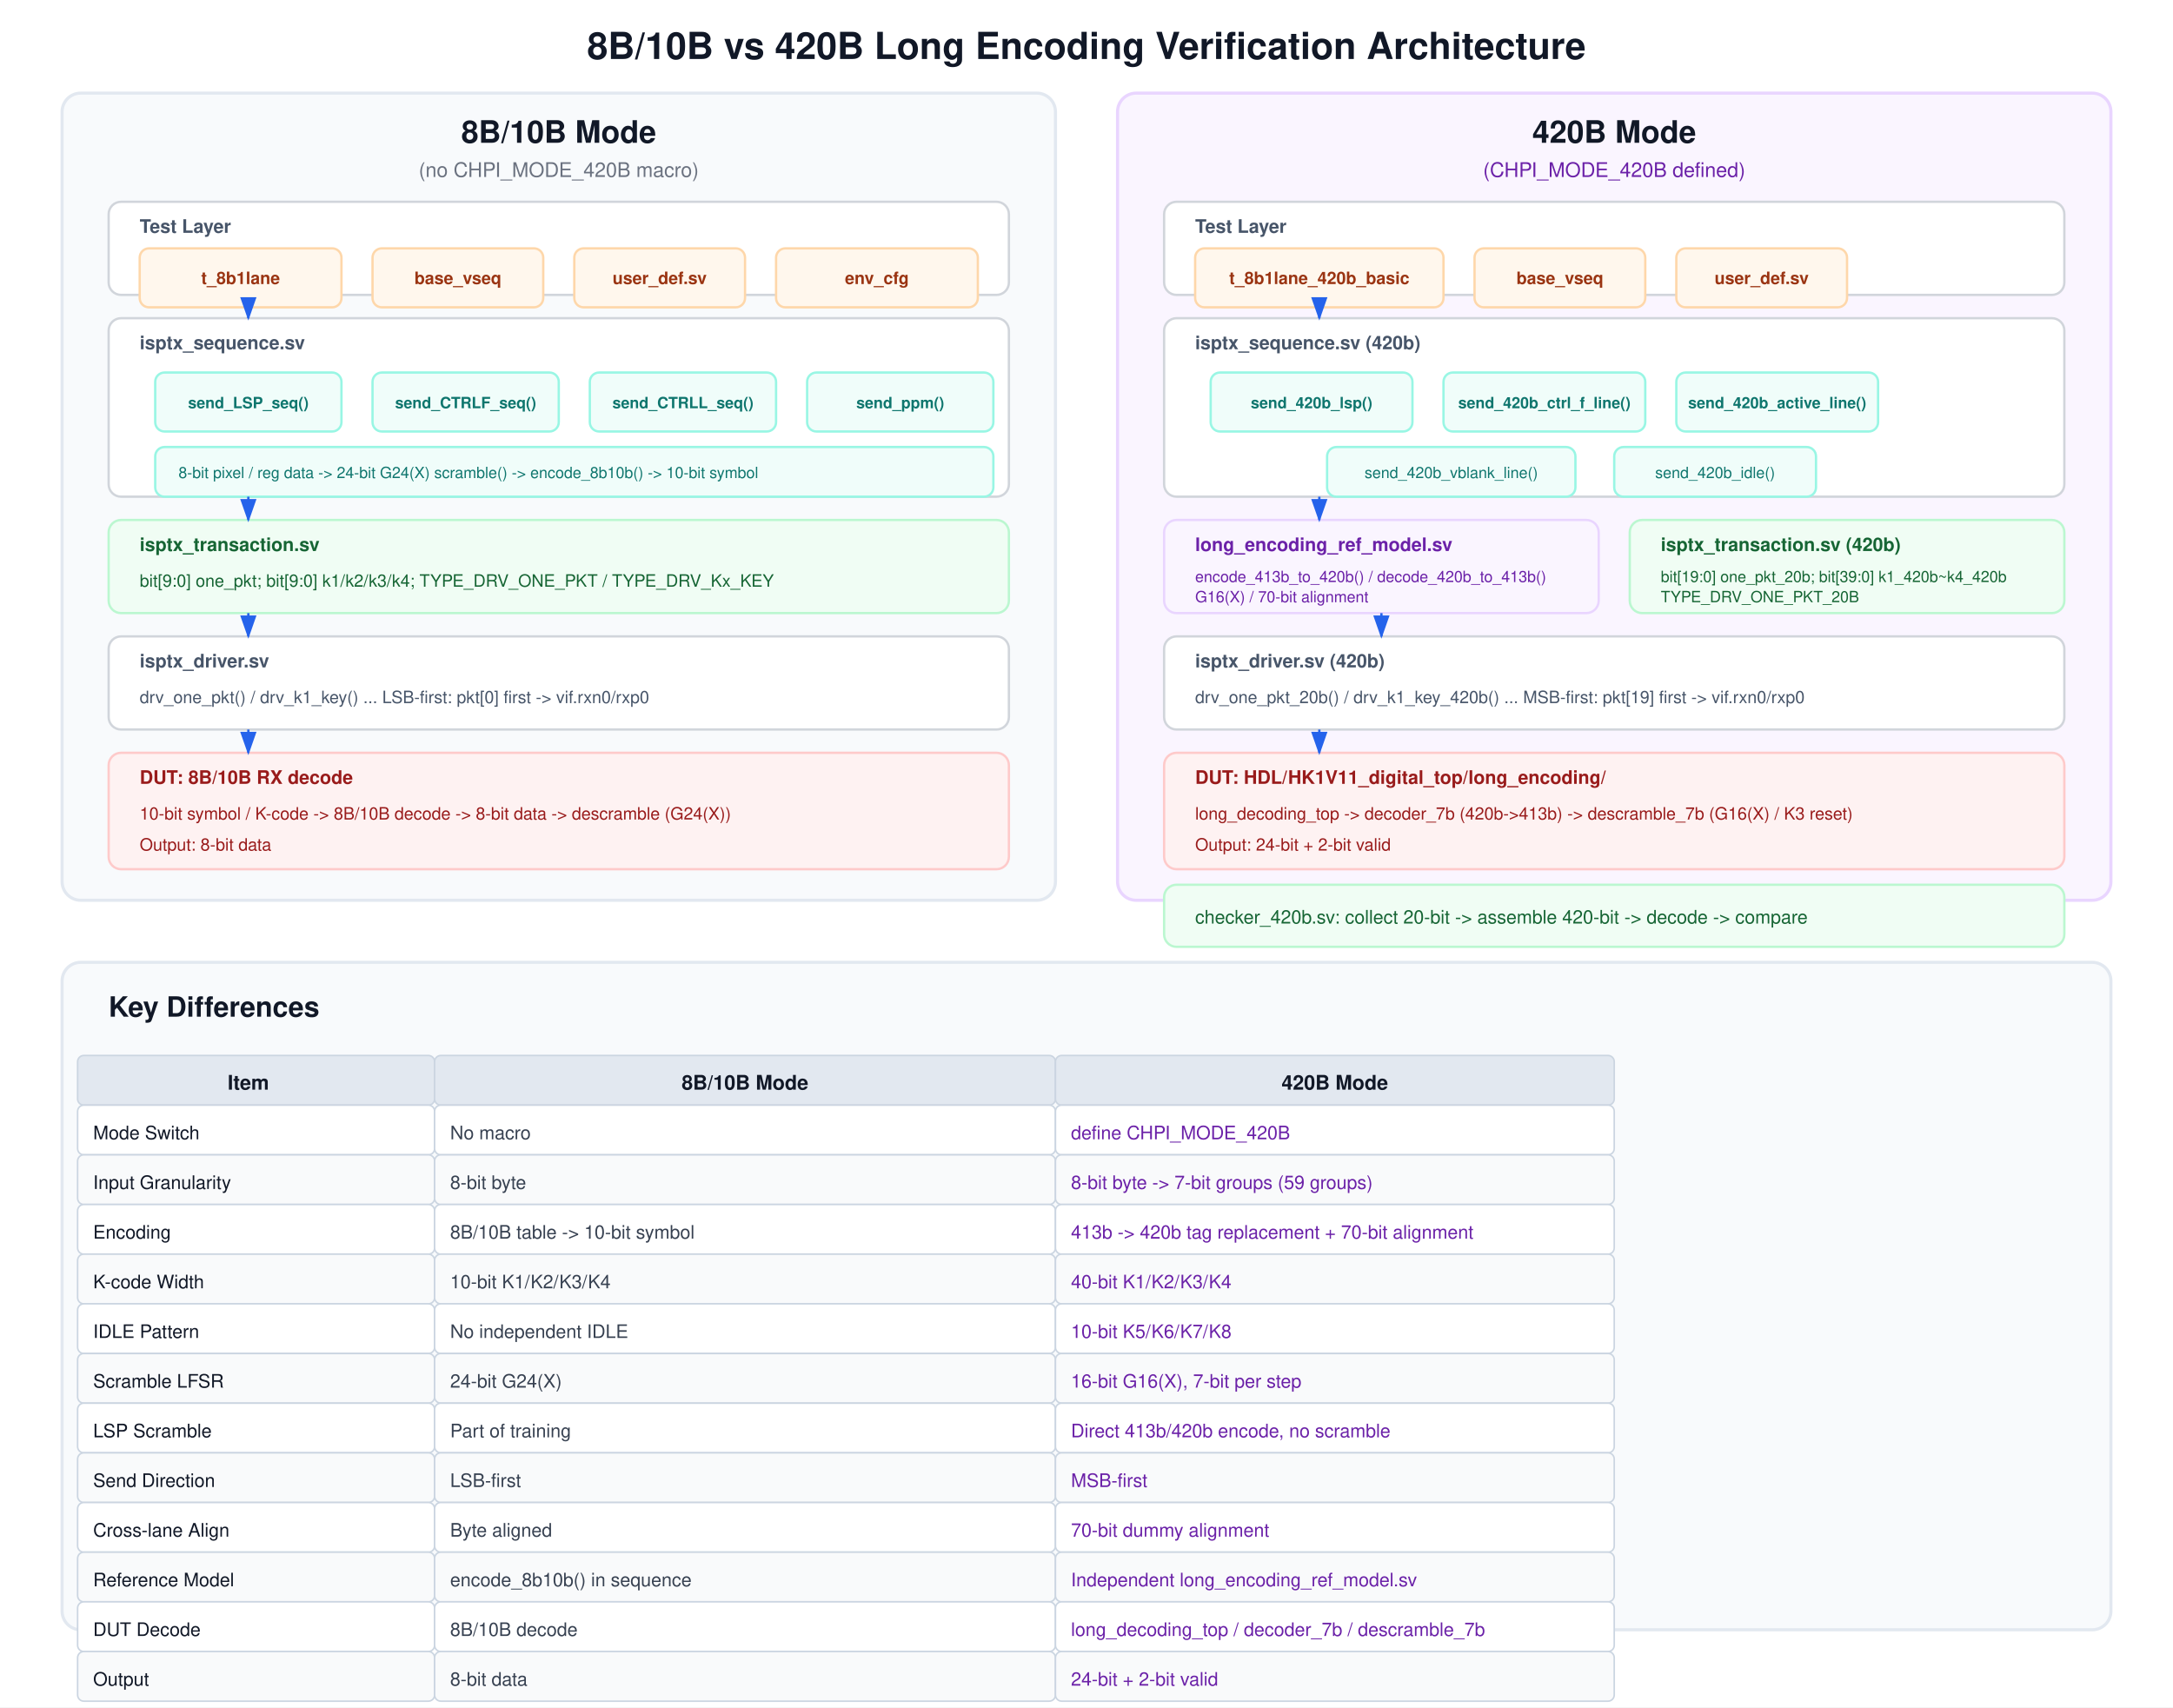
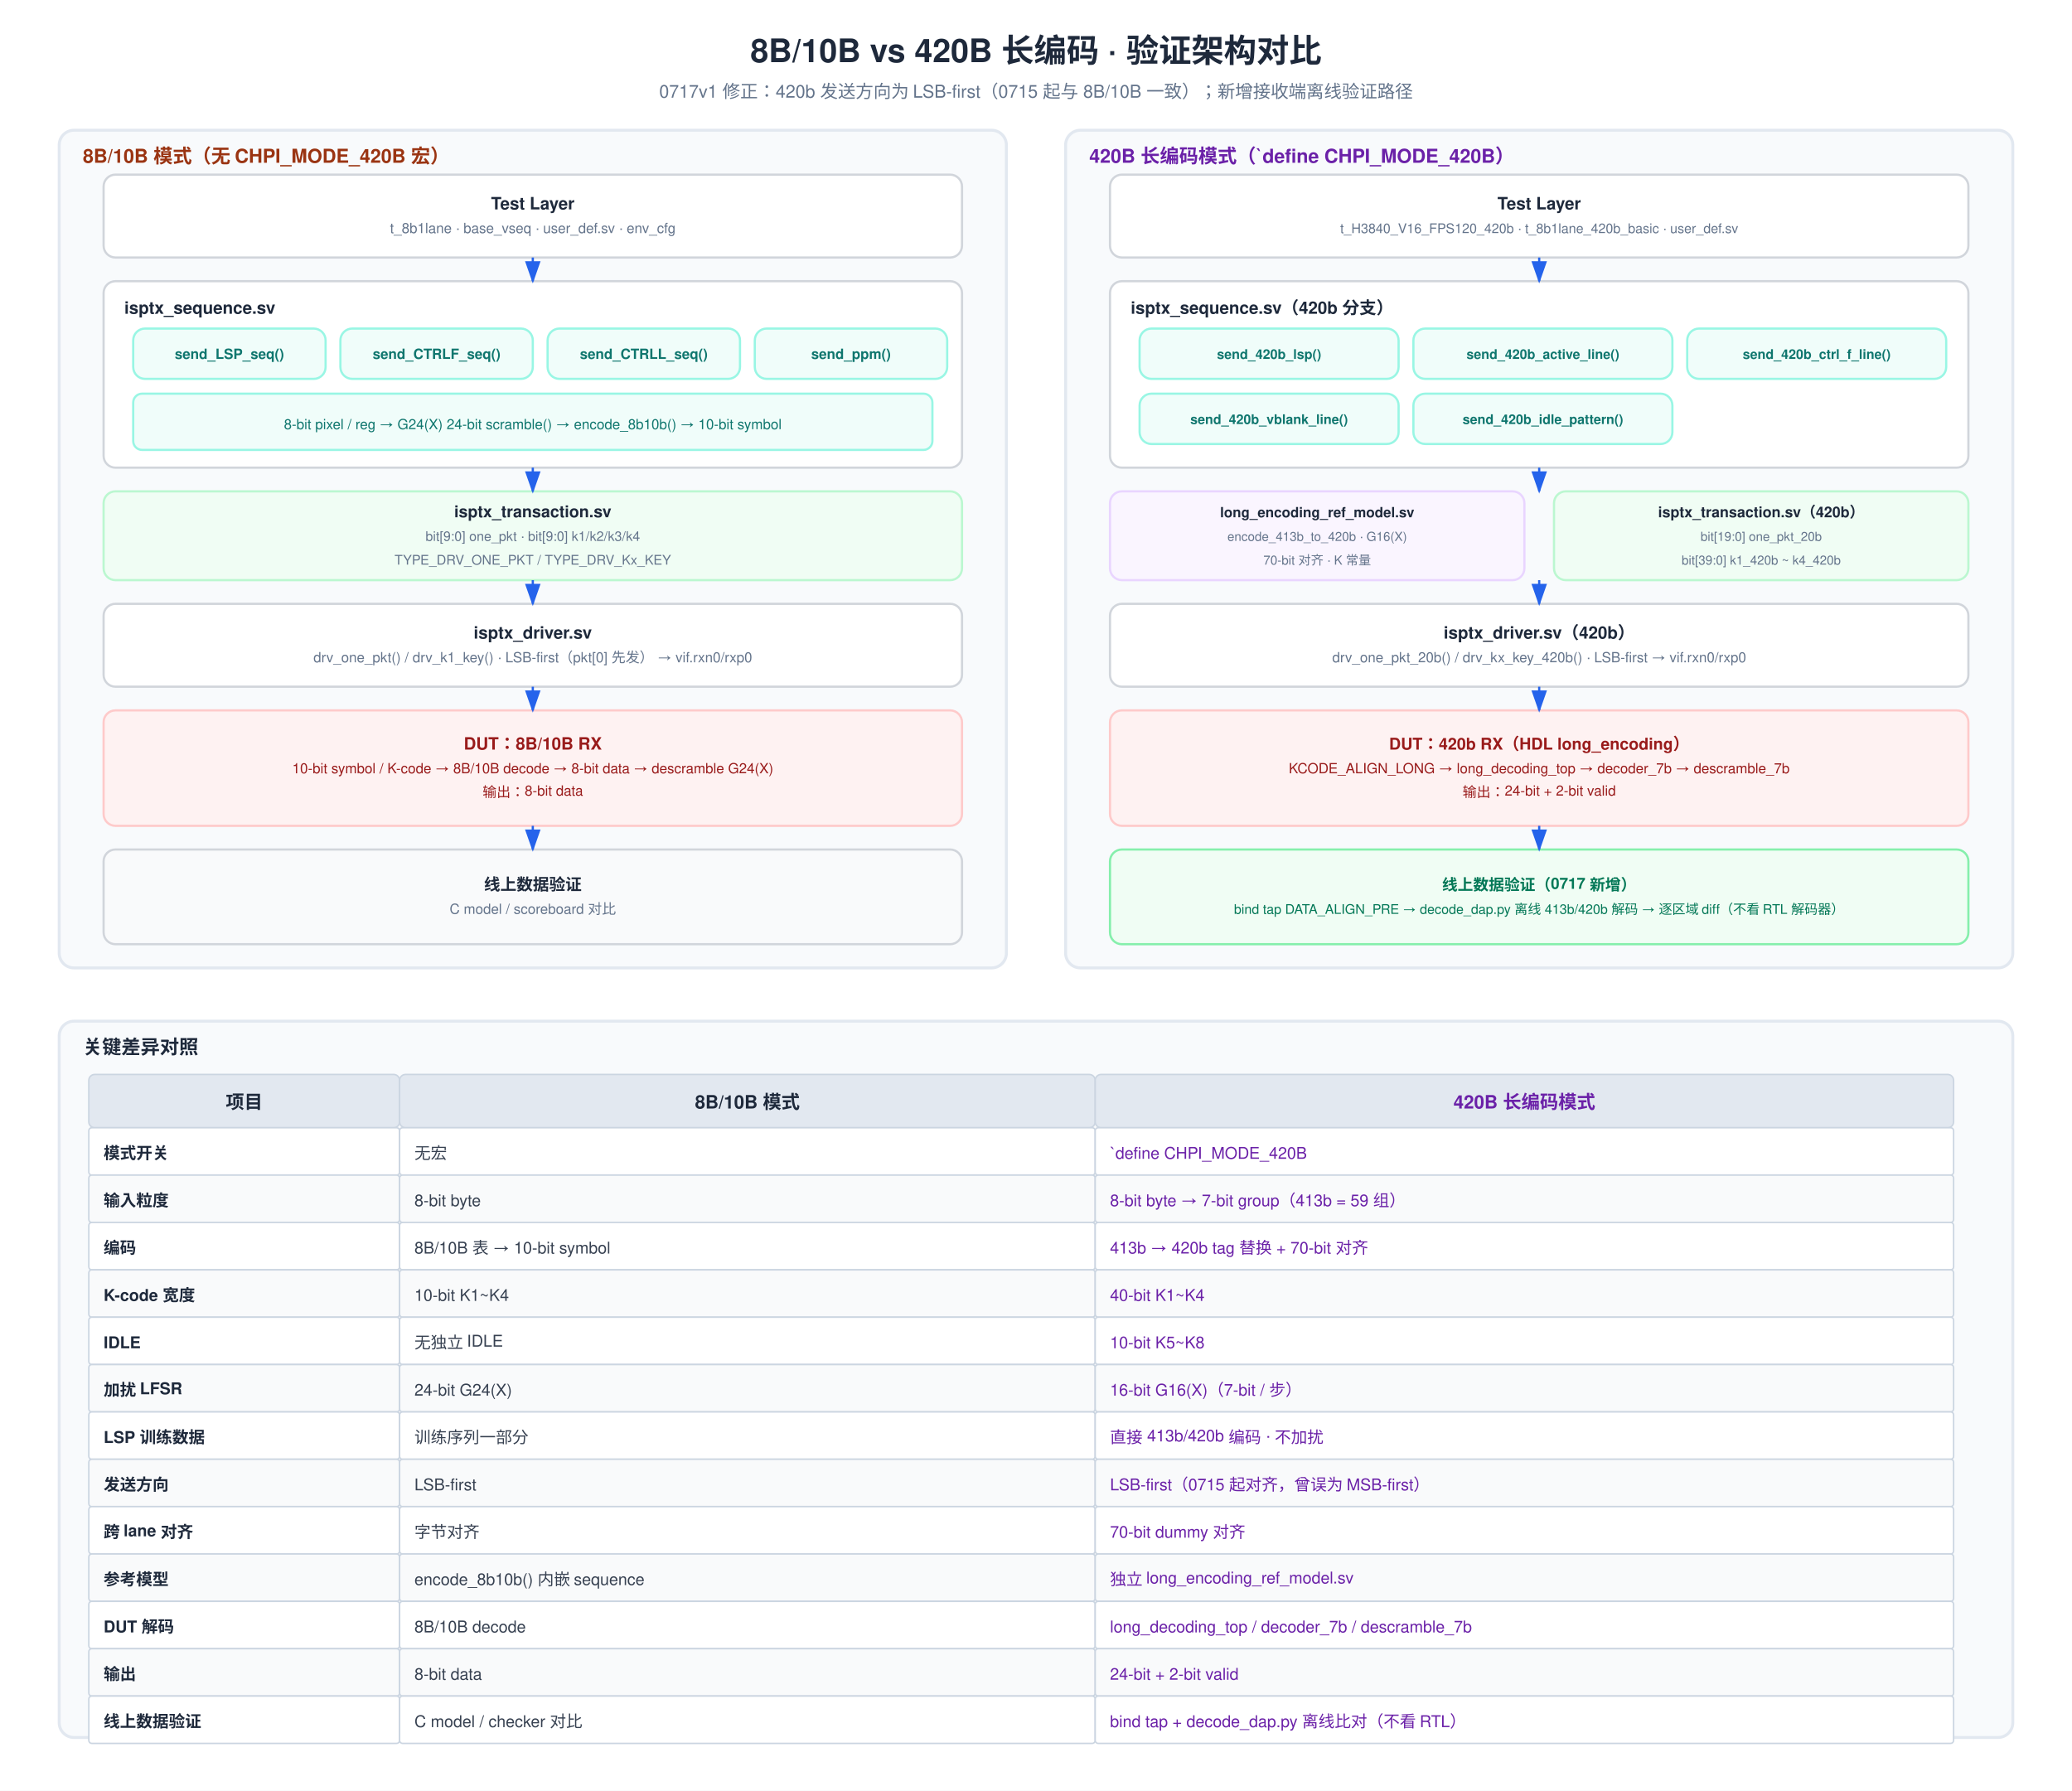
- <svg xmlns="http://www.w3.org/2000/svg" viewBox="0 0 1400 1100" width="1400" height="1100">
-   <style>
-     text { font-family: 'Helvetica Neue', Helvetica, Arial, 'PingFang SC', 'Microsoft YaHei', 'Microsoft JhengHei', 'SimHei', sans-serif; }
-   </style>
+ <svg xmlns="http://www.w3.org/2000/svg" viewBox="0 0 1400 1210" width="1400" height="1210">
+   <style>text { font-family: 'Helvetica Neue', Helvetica, Arial, 'PingFang SC', 'Microsoft YaHei', 'Microsoft JhengHei', 'SimHei', sans-serif; }</style>
  <defs>
-     <marker id="arrow-blue" markerWidth="10" markerHeight="7" refX="9" refY="3.5" orient="auto">
+     <marker id="ar-blue" markerWidth="10" markerHeight="7" refX="9" refY="3.5" orient="auto">
      <polygon points="0 0, 10 3.5, 0 7" fill="#2563eb" />
    </marker>
-     <marker id="arrow-green" markerWidth="10" markerHeight="7" refX="9" refY="3.5" orient="auto">
-       <polygon points="0 0, 10 3.5, 0 7" fill="#16a34a" />
+     <marker id="ar-green" markerWidth="10" markerHeight="7" refX="9" refY="3.5" orient="auto">
+       <polygon points="0 0, 10 3.5, 0 7" fill="#059669" />
    </marker>
-     <marker id="arrow-purple" markerWidth="10" markerHeight="7" refX="9" refY="3.5" orient="auto">
-       <polygon points="0 0, 10 3.5, 0 7" fill="#9333ea" />
+     <marker id="ar-purple" markerWidth="10" markerHeight="7" refX="9" refY="3.5" orient="auto">
+       <polygon points="0 0, 10 3.5, 0 7" fill="#7c3aed" />
+     </marker>
+     <marker id="ar-orange" markerWidth="10" markerHeight="7" refX="9" refY="3.5" orient="auto">
+       <polygon points="0 0, 10 3.5, 0 7" fill="#ea580c" />
+     </marker>
+     <marker id="ar-gray" markerWidth="10" markerHeight="7" refX="9" refY="3.5" orient="auto">
+       <polygon points="0 0, 10 3.5, 0 7" fill="#9ca3af" />
    </marker>
  </defs>
-   <rect width="1400" height="1100" fill="#ffffff" />
-   <text x="700" y="38" font-size="24" font-weight="600" fill="#111827" text-anchor="middle">8B/10B vs 420B Long Encoding Verification Architecture</text>
-   <rect x="40" y="60" width="640" height="520" rx="12" fill="#f8fafc" stroke="#e2e8f0" stroke-width="2" />
-   <text x="360" y="92" font-size="20" font-weight="600" fill="#111827" text-anchor="middle">8B/10B Mode</text>
-   <text x="360" y="114" font-size="13" fill="#6b7280" text-anchor="middle">(no CHPI_MODE_420B macro)</text>
-   <rect x="70" y="130" width="580" height="60" rx="8" fill="#ffffff" stroke="#d1d5db" stroke-width="1.5" />
-   <text x="90" y="150" font-size="12" font-weight="600" fill="#475569">Test Layer</text>
-   <rect x="90" y="160" width="130" height="38" rx="6" fill="#fff7ed" stroke="#fed7aa" stroke-width="1.5" />
-   <text x="155" y="183" font-size="11" font-weight="600" fill="#9a3412" text-anchor="middle">t_8b1lane</text>
-   <rect x="240" y="160" width="110" height="38" rx="6" fill="#fff7ed" stroke="#fed7aa" stroke-width="1.5" />
-   <text x="295" y="183" font-size="11" font-weight="600" fill="#9a3412" text-anchor="middle">base_vseq</text>
-   <rect x="370" y="160" width="110" height="38" rx="6" fill="#fff7ed" stroke="#fed7aa" stroke-width="1.5" />
-   <text x="425" y="183" font-size="11" font-weight="600" fill="#9a3412" text-anchor="middle">user_def.sv</text>
-   <rect x="500" y="160" width="130" height="38" rx="6" fill="#fff7ed" stroke="#fed7aa" stroke-width="1.5" />
-   <text x="565" y="183" font-size="11" font-weight="600" fill="#9a3412" text-anchor="middle">env_cfg</text>
-   <rect x="70" y="205" width="580" height="115" rx="8" fill="#ffffff" stroke="#d1d5db" stroke-width="1.5" />
-   <text x="90" y="225" font-size="12" font-weight="600" fill="#475569">isptx_sequence.sv</text>
-   <rect x="100" y="240" width="120" height="38" rx="6" fill="#f0fdfa" stroke="#99f6e4" stroke-width="1.5" />
-   <text x="160" y="263" font-size="10" font-weight="600" fill="#0f766e" text-anchor="middle">send_LSP_seq()</text>
-   <rect x="240" y="240" width="120" height="38" rx="6" fill="#f0fdfa" stroke="#99f6e4" stroke-width="1.5" />
-   <text x="300" y="263" font-size="10" font-weight="600" fill="#0f766e" text-anchor="middle">send_CTRLF_seq()</text>
-   <rect x="380" y="240" width="120" height="38" rx="6" fill="#f0fdfa" stroke="#99f6e4" stroke-width="1.5" />
-   <text x="440" y="263" font-size="10" font-weight="600" fill="#0f766e" text-anchor="middle">send_CTRLL_seq()</text>
-   <rect x="520" y="240" width="120" height="38" rx="6" fill="#f0fdfa" stroke="#99f6e4" stroke-width="1.5" />
-   <text x="580" y="263" font-size="10" font-weight="600" fill="#0f766e" text-anchor="middle">send_ppm()</text>
-   <rect x="100" y="288" width="540" height="32" rx="6" fill="#f0fdfa" stroke="#99f6e4" stroke-width="1.5" />
-   <text x="115" y="308" font-size="10" fill="#0f766e">8-bit pixel / reg data  -&gt;  24-bit G24(X) scramble()  -&gt;  encode_8b10b()  -&gt;  10-bit symbol</text>
-   <rect x="70" y="335" width="580" height="60" rx="8" fill="#f0fdf4" stroke="#bbf7d0" stroke-width="1.5" />
-   <text x="90" y="355" font-size="12" font-weight="600" fill="#166534">isptx_transaction.sv</text>
-   <text x="90" y="378" font-size="11" fill="#166534">bit[9:0] one_pkt;  bit[9:0] k1/k2/k3/k4;  TYPE_DRV_ONE_PKT / TYPE_DRV_Kx_KEY</text>
-   <rect x="70" y="410" width="580" height="60" rx="8" fill="#ffffff" stroke="#d1d5db" stroke-width="1.5" />
-   <text x="90" y="430" font-size="12" font-weight="600" fill="#475569">isptx_driver.sv</text>
-   <text x="90" y="453" font-size="11" fill="#475569">drv_one_pkt() / drv_k1_key() ...  LSB-first: pkt[0] first  -&gt;  vif.rxn0/rxp0</text>
-   <rect x="70" y="485" width="580" height="75" rx="8" fill="#fef2f2" stroke="#fecaca" stroke-width="1.5" />
-   <text x="90" y="505" font-size="12" font-weight="600" fill="#991b1b">DUT: 8B/10B RX decode</text>
-   <text x="90" y="528" font-size="11" fill="#991b1b">10-bit symbol / K-code  -&gt;  8B/10B decode  -&gt;  8-bit data  -&gt;  descramble (G24(X))</text>
-   <text x="90" y="548" font-size="11" fill="#991b1b">Output: 8-bit data</text>
-   <rect x="720" y="60" width="640" height="520" rx="12" fill="#faf5ff" stroke="#e9d5ff" stroke-width="2" />
-   <text x="1040" y="92" font-size="20" font-weight="600" fill="#111827" text-anchor="middle">420B Mode</text>
-   <text x="1040" y="114" font-size="13" fill="#6b21a8" text-anchor="middle">(CHPI_MODE_420B defined)</text>
-   <rect x="750" y="130" width="580" height="60" rx="8" fill="#ffffff" stroke="#d1d5db" stroke-width="1.5" />
-   <text x="770" y="150" font-size="12" font-weight="600" fill="#475569">Test Layer</text>
-   <rect x="770" y="160" width="160" height="38" rx="6" fill="#fff7ed" stroke="#fed7aa" stroke-width="1.5" />
-   <text x="850" y="183" font-size="11" font-weight="600" fill="#9a3412" text-anchor="middle">t_8b1lane_420b_basic</text>
-   <rect x="950" y="160" width="110" height="38" rx="6" fill="#fff7ed" stroke="#fed7aa" stroke-width="1.5" />
-   <text x="1005" y="183" font-size="11" font-weight="600" fill="#9a3412" text-anchor="middle">base_vseq</text>
-   <rect x="1080" y="160" width="110" height="38" rx="6" fill="#fff7ed" stroke="#fed7aa" stroke-width="1.5" />
-   <text x="1135" y="183" font-size="11" font-weight="600" fill="#9a3412" text-anchor="middle">user_def.sv</text>
-   <rect x="750" y="205" width="580" height="115" rx="8" fill="#ffffff" stroke="#d1d5db" stroke-width="1.5" />
-   <text x="770" y="225" font-size="12" font-weight="600" fill="#475569">isptx_sequence.sv (420b)</text>
-   <rect x="780" y="240" width="130" height="38" rx="6" fill="#f0fdfa" stroke="#99f6e4" stroke-width="1.5" />
-   <text x="845" y="263" font-size="10" font-weight="600" fill="#0f766e" text-anchor="middle">send_420b_lsp()</text>
-   <rect x="930" y="240" width="130" height="38" rx="6" fill="#f0fdfa" stroke="#99f6e4" stroke-width="1.5" />
-   <text x="995" y="263" font-size="10" font-weight="600" fill="#0f766e" text-anchor="middle">send_420b_ctrl_f_line()</text>
-   <rect x="1080" y="240" width="130" height="38" rx="6" fill="#f0fdfa" stroke="#99f6e4" stroke-width="1.5" />
-   <text x="1145" y="263" font-size="10" font-weight="600" fill="#0f766e" text-anchor="middle">send_420b_active_line()</text>
-   <rect x="855" y="288" width="160" height="32" rx="6" fill="#f0fdfa" stroke="#99f6e4" stroke-width="1.5" />
-   <text x="935" y="308" font-size="10" fill="#0f766e" text-anchor="middle">send_420b_vblank_line()</text>
-   <rect x="1040" y="288" width="130" height="32" rx="6" fill="#f0fdfa" stroke="#99f6e4" stroke-width="1.5" />
-   <text x="1105" y="308" font-size="10" fill="#0f766e" text-anchor="middle">send_420b_idle()</text>
-   <rect x="750" y="335" width="280" height="60" rx="8" fill="#faf5ff" stroke="#e9d5ff" stroke-width="1.5" />
-   <text x="770" y="355" font-size="12" font-weight="600" fill="#6b21a8">long_encoding_ref_model.sv</text>
-   <text x="770" y="375" font-size="10" fill="#6b21a8">encode_413b_to_420b() / decode_420b_to_413b()</text>
-   <text x="770" y="388" font-size="10" fill="#6b21a8">G16(X) / 70-bit alignment</text>
-   <rect x="1050" y="335" width="280" height="60" rx="8" fill="#f0fdf4" stroke="#bbf7d0" stroke-width="1.5" />
-   <text x="1070" y="355" font-size="12" font-weight="600" fill="#166534">isptx_transaction.sv (420b)</text>
-   <text x="1070" y="375" font-size="10" fill="#166534">bit[19:0] one_pkt_20b; bit[39:0] k1_420b~k4_420b</text>
-   <text x="1070" y="388" font-size="10" fill="#166534">TYPE_DRV_ONE_PKT_20B</text>
-   <rect x="750" y="410" width="580" height="60" rx="8" fill="#ffffff" stroke="#d1d5db" stroke-width="1.5" />
-   <text x="770" y="430" font-size="12" font-weight="600" fill="#475569">isptx_driver.sv (420b)</text>
-   <text x="770" y="453" font-size="11" fill="#475569">drv_one_pkt_20b() / drv_k1_key_420b() ...  MSB-first: pkt[19] first  -&gt;  vif.rxn0/rxp0</text>
-   <rect x="750" y="485" width="580" height="75" rx="8" fill="#fef2f2" stroke="#fecaca" stroke-width="1.5" />
-   <text x="770" y="505" font-size="12" font-weight="600" fill="#991b1b">DUT: HDL/HK1V11_digital_top/long_encoding/</text>
-   <text x="770" y="528" font-size="11" fill="#991b1b">long_decoding_top  -&gt;  decoder_7b (420b-&gt;413b)  -&gt;  descramble_7b (G16(X) / K3 reset)</text>
-   <text x="770" y="548" font-size="11" fill="#991b1b">Output: 24-bit + 2-bit valid</text>
-   <line x1="160" y1="198" x2="160" y2="205" stroke="#2563eb" stroke-width="1.5" marker-end="url(#arrow-blue)" />
-   <line x1="160" y1="320" x2="160" y2="335" stroke="#2563eb" stroke-width="1.5" marker-end="url(#arrow-blue)" />
-   <line x1="160" y1="395" x2="160" y2="410" stroke="#2563eb" stroke-width="1.5" marker-end="url(#arrow-blue)" />
-   <line x1="160" y1="470" x2="160" y2="485" stroke="#2563eb" stroke-width="1.5" marker-end="url(#arrow-blue)" />
-   <line x1="850" y1="198" x2="850" y2="205" stroke="#2563eb" stroke-width="1.5" marker-end="url(#arrow-blue)" />
-   <line x1="850" y1="320" x2="850" y2="335" stroke="#2563eb" stroke-width="1.5" marker-end="url(#arrow-blue)" />
-   <line x1="890" y1="395" x2="890" y2="410" stroke="#2563eb" stroke-width="1.5" marker-end="url(#arrow-blue)" />
-   <line x1="850" y1="470" x2="850" y2="485" stroke="#2563eb" stroke-width="1.5" marker-end="url(#arrow-blue)" />
-   <rect x="750" y="570" width="580" height="40" rx="8" fill="#f0fdf4" stroke="#bbf7d0" stroke-width="1.5" />
-   <text x="770" y="595" font-size="12" fill="#166534">checker_420b.sv: collect 20-bit -&gt; assemble 420-bit -&gt; decode -&gt; compare</text>
-   <rect x="40" y="620" width="1320" height="430" rx="12" fill="#f8fafc" stroke="#e2e8f0" stroke-width="2" />
-   <text x="70" y="655" font-size="18" font-weight="600" fill="#111827">Key Differences</text>
-   <rect x="50" y="680" width="230" height="32" rx="4" fill="#e2e8f0" stroke="#cbd5e1" stroke-width="1" />
-   <text x="160" y="702" font-size="13" font-weight="600" fill="#111827" text-anchor="middle">Item</text>
-   <rect x="280" y="680" width="400" height="32" rx="4" fill="#e2e8f0" stroke="#cbd5e1" stroke-width="1" />
-   <text x="480" y="702" font-size="13" font-weight="600" fill="#111827" text-anchor="middle">8B/10B Mode</text>
-   <rect x="680" y="680" width="360" height="32" rx="4" fill="#e2e8f0" stroke="#cbd5e1" stroke-width="1" />
-   <text x="860" y="702" font-size="13" font-weight="600" fill="#111827" text-anchor="middle">420B Mode</text>
-   <rect x="50" y="712" width="230" height="32" rx="4" fill="#ffffff" stroke="#cbd5e1" stroke-width="1" />
-   <text x="60" y="734" font-size="12" fill="#111827">Mode Switch</text>
-   <rect x="280" y="712" width="400" height="32" rx="4" fill="#ffffff" stroke="#cbd5e1" stroke-width="1" />
-   <text x="290" y="734" font-size="12" fill="#374151">No macro</text>
-   <rect x="680" y="712" width="360" height="32" rx="4" fill="#ffffff" stroke="#cbd5e1" stroke-width="1" />
-   <text x="690" y="734" font-size="12" fill="#6b21a8">define CHPI_MODE_420B</text>
-   <rect x="50" y="744" width="230" height="32" rx="4" fill="#f9fafb" stroke="#cbd5e1" stroke-width="1" />
-   <text x="60" y="766" font-size="12" fill="#111827">Input Granularity</text>
-   <rect x="280" y="744" width="400" height="32" rx="4" fill="#f9fafb" stroke="#cbd5e1" stroke-width="1" />
-   <text x="290" y="766" font-size="12" fill="#374151">8-bit byte</text>
-   <rect x="680" y="744" width="360" height="32" rx="4" fill="#f9fafb" stroke="#cbd5e1" stroke-width="1" />
-   <text x="690" y="766" font-size="12" fill="#6b21a8">8-bit byte -&gt; 7-bit groups (59 groups)</text>
-   <rect x="50" y="776" width="230" height="32" rx="4" fill="#ffffff" stroke="#cbd5e1" stroke-width="1" />
-   <text x="60" y="798" font-size="12" fill="#111827">Encoding</text>
-   <rect x="280" y="776" width="400" height="32" rx="4" fill="#ffffff" stroke="#cbd5e1" stroke-width="1" />
-   <text x="290" y="798" font-size="12" fill="#374151">8B/10B table -&gt; 10-bit symbol</text>
-   <rect x="680" y="776" width="360" height="32" rx="4" fill="#ffffff" stroke="#cbd5e1" stroke-width="1" />
-   <text x="690" y="798" font-size="12" fill="#6b21a8">413b -&gt; 420b tag replacement + 70-bit alignment</text>
-   <rect x="50" y="808" width="230" height="32" rx="4" fill="#f9fafb" stroke="#cbd5e1" stroke-width="1" />
-   <text x="60" y="830" font-size="12" fill="#111827">K-code Width</text>
-   <rect x="280" y="808" width="400" height="32" rx="4" fill="#f9fafb" stroke="#cbd5e1" stroke-width="1" />
-   <text x="290" y="830" font-size="12" fill="#374151">10-bit K1/K2/K3/K4</text>
-   <rect x="680" y="808" width="360" height="32" rx="4" fill="#f9fafb" stroke="#cbd5e1" stroke-width="1" />
-   <text x="690" y="830" font-size="12" fill="#6b21a8">40-bit K1/K2/K3/K4</text>
-   <rect x="50" y="840" width="230" height="32" rx="4" fill="#ffffff" stroke="#cbd5e1" stroke-width="1" />
-   <text x="60" y="862" font-size="12" fill="#111827">IDLE Pattern</text>
-   <rect x="280" y="840" width="400" height="32" rx="4" fill="#ffffff" stroke="#cbd5e1" stroke-width="1" />
-   <text x="290" y="862" font-size="12" fill="#374151">No independent IDLE</text>
-   <rect x="680" y="840" width="360" height="32" rx="4" fill="#ffffff" stroke="#cbd5e1" stroke-width="1" />
-   <text x="690" y="862" font-size="12" fill="#6b21a8">10-bit K5/K6/K7/K8</text>
-   <rect x="50" y="872" width="230" height="32" rx="4" fill="#f9fafb" stroke="#cbd5e1" stroke-width="1" />
-   <text x="60" y="894" font-size="12" fill="#111827">Scramble LFSR</text>
-   <rect x="280" y="872" width="400" height="32" rx="4" fill="#f9fafb" stroke="#cbd5e1" stroke-width="1" />
-   <text x="290" y="894" font-size="12" fill="#374151">24-bit G24(X)</text>
-   <rect x="680" y="872" width="360" height="32" rx="4" fill="#f9fafb" stroke="#cbd5e1" stroke-width="1" />
-   <text x="690" y="894" font-size="12" fill="#6b21a8">16-bit G16(X), 7-bit per step</text>
-   <rect x="50" y="904" width="230" height="32" rx="4" fill="#ffffff" stroke="#cbd5e1" stroke-width="1" />
-   <text x="60" y="926" font-size="12" fill="#111827">LSP Scramble</text>
-   <rect x="280" y="904" width="400" height="32" rx="4" fill="#ffffff" stroke="#cbd5e1" stroke-width="1" />
-   <text x="290" y="926" font-size="12" fill="#374151">Part of training</text>
-   <rect x="680" y="904" width="360" height="32" rx="4" fill="#ffffff" stroke="#cbd5e1" stroke-width="1" />
-   <text x="690" y="926" font-size="12" fill="#6b21a8">Direct 413b/420b encode, no scramble</text>
-   <rect x="50" y="936" width="230" height="32" rx="4" fill="#f9fafb" stroke="#cbd5e1" stroke-width="1" />
-   <text x="60" y="958" font-size="12" fill="#111827">Send Direction</text>
-   <rect x="280" y="936" width="400" height="32" rx="4" fill="#f9fafb" stroke="#cbd5e1" stroke-width="1" />
-   <text x="290" y="958" font-size="12" fill="#374151">LSB-first</text>
-   <rect x="680" y="936" width="360" height="32" rx="4" fill="#f9fafb" stroke="#cbd5e1" stroke-width="1" />
-   <text x="690" y="958" font-size="12" fill="#6b21a8">MSB-first</text>
-   <rect x="50" y="968" width="230" height="32" rx="4" fill="#ffffff" stroke="#cbd5e1" stroke-width="1" />
-   <text x="60" y="990" font-size="12" fill="#111827">Cross-lane Align</text>
-   <rect x="280" y="968" width="400" height="32" rx="4" fill="#ffffff" stroke="#cbd5e1" stroke-width="1" />
-   <text x="290" y="990" font-size="12" fill="#374151">Byte aligned</text>
-   <rect x="680" y="968" width="360" height="32" rx="4" fill="#ffffff" stroke="#cbd5e1" stroke-width="1" />
-   <text x="690" y="990" font-size="12" fill="#6b21a8">70-bit dummy alignment</text>
-   <rect x="50" y="1000" width="230" height="32" rx="4" fill="#f9fafb" stroke="#cbd5e1" stroke-width="1" />
-   <text x="60" y="1022" font-size="12" fill="#111827">Reference Model</text>
-   <rect x="280" y="1000" width="400" height="32" rx="4" fill="#f9fafb" stroke="#cbd5e1" stroke-width="1" />
-   <text x="290" y="1022" font-size="12" fill="#374151">encode_8b10b() in sequence</text>
-   <rect x="680" y="1000" width="360" height="32" rx="4" fill="#f9fafb" stroke="#cbd5e1" stroke-width="1" />
-   <text x="690" y="1022" font-size="12" fill="#6b21a8">Independent long_encoding_ref_model.sv</text>
-   <rect x="50" y="1032" width="230" height="32" rx="4" fill="#ffffff" stroke="#cbd5e1" stroke-width="1" />
-   <text x="60" y="1054" font-size="12" fill="#111827">DUT Decode</text>
-   <rect x="280" y="1032" width="400" height="32" rx="4" fill="#ffffff" stroke="#cbd5e1" stroke-width="1" />
-   <text x="290" y="1054" font-size="12" fill="#374151">8B/10B decode</text>
-   <rect x="680" y="1032" width="360" height="32" rx="4" fill="#ffffff" stroke="#cbd5e1" stroke-width="1" />
-   <text x="690" y="1054" font-size="12" fill="#6b21a8">long_decoding_top / decoder_7b / descramble_7b</text>
-   <rect x="50" y="1064" width="230" height="32" rx="4" fill="#f9fafb" stroke="#cbd5e1" stroke-width="1" />
-   <text x="60" y="1086" font-size="12" fill="#111827">Output</text>
-   <rect x="280" y="1064" width="400" height="32" rx="4" fill="#f9fafb" stroke="#cbd5e1" stroke-width="1" />
-   <text x="290" y="1086" font-size="12" fill="#374151">8-bit data</text>
-   <rect x="680" y="1064" width="360" height="32" rx="4" fill="#f9fafb" stroke="#cbd5e1" stroke-width="1" />
-   <text x="690" y="1086" font-size="12" fill="#6b21a8">24-bit + 2-bit valid</text>
+   <rect width="1400" height="1210" fill="#ffffff" />
+   <text x="700" y="42" font-size="22" fill="#1e293b" text-anchor="middle" font-weight="600">8B/10B vs 420B 长编码 · 验证架构对比</text>
+   <text x="700" y="66" font-size="12" fill="#64748b" text-anchor="middle">0717v1 修正：420b 发送方向为 LSB-first（0715 起与 8B/10B 一致）；新增接收端离线验证路径</text>
+   <rect x="40" y="88" width="640" height="566" rx="10" fill="#f8fafc" stroke="#e2e8f0" stroke-width="2" />
+   <text x="56" y="110" font-size="13" fill="#9a3412" text-anchor="start" font-weight="600">8B/10B 模式（无 CHPI_MODE_420B 宏）</text>
+   <rect x="70" y="118" width="580" height="56" rx="8" fill="#ffffff" stroke="#d1d5db" stroke-width="1.5" />
+   <text x="360.0" y="141.5" font-size="11.5" fill="#1e293b" text-anchor="middle" font-weight="600">Test Layer</text>
+   <text x="360.0" y="157.5" font-size="9.5" fill="#64748b" text-anchor="middle">t_8b1lane · base_vseq · user_def.sv · env_cfg</text>
+   <rect x="70" y="190" width="580" height="126" rx="8" fill="#ffffff" stroke="#d1d5db" stroke-width="1.5" />
+   <text x="84" y="212" font-size="11.5" fill="#1e293b" text-anchor="start" font-weight="600">isptx_sequence.sv</text>
+   <rect x="90" y="222" width="130" height="34" rx="8" fill="#f0fdfa" stroke="#99f6e4" stroke-width="1.5" />
+   <text x="155.0" y="242.5" font-size="9.5" fill="#0f766e" text-anchor="middle" font-weight="600">send_LSP_seq()</text>
+   <rect x="230" y="222" width="130" height="34" rx="8" fill="#f0fdfa" stroke="#99f6e4" stroke-width="1.5" />
+   <text x="295.0" y="242.5" font-size="9.5" fill="#0f766e" text-anchor="middle" font-weight="600">send_CTRLF_seq()</text>
+   <rect x="370" y="222" width="130" height="34" rx="8" fill="#f0fdfa" stroke="#99f6e4" stroke-width="1.5" />
+   <text x="435.0" y="242.5" font-size="9.5" fill="#0f766e" text-anchor="middle" font-weight="600">send_CTRLL_seq()</text>
+   <rect x="510" y="222" width="130" height="34" rx="8" fill="#f0fdfa" stroke="#99f6e4" stroke-width="1.5" />
+   <text x="575.0" y="242.5" font-size="9.5" fill="#0f766e" text-anchor="middle" font-weight="600">send_ppm()</text>
+   <rect x="90" y="266" width="540" height="38" rx="6" fill="#f0fdfa" stroke="#99f6e4" stroke-width="1.5" />
+   <text x="360" y="290" font-size="9.5" fill="#0f766e" text-anchor="middle">8-bit pixel / reg → G24(X) 24-bit scramble() → encode_8b10b() → 10-bit symbol</text>
+   <rect x="70" y="332" width="580" height="60" rx="8" fill="#f0fdf4" stroke="#bbf7d0" stroke-width="1.5" />
+   <text x="360.0" y="349.5" font-size="11" fill="#1e293b" text-anchor="middle" font-weight="600">isptx_transaction.sv</text>
+   <text x="360.0" y="365.5" font-size="9" fill="#64748b" text-anchor="middle">bit[9:0] one_pkt · bit[9:0] k1/k2/k3/k4</text>
+   <text x="360.0" y="381.5" font-size="9" fill="#64748b" text-anchor="middle">TYPE_DRV_ONE_PKT / TYPE_DRV_Kx_KEY</text>
+   <rect x="70" y="408" width="580" height="56" rx="8" fill="#ffffff" stroke="#d1d5db" stroke-width="1.5" />
+   <text x="360.0" y="431.5" font-size="11.5" fill="#1e293b" text-anchor="middle" font-weight="600">isptx_driver.sv</text>
+   <text x="360.0" y="447.5" font-size="9.5" fill="#64748b" text-anchor="middle">drv_one_pkt() / drv_k1_key() · LSB-first（pkt[0] 先发） → vif.rxn0/rxp0</text>
+   <rect x="70" y="480" width="580" height="78" rx="8" fill="#fef2f2" stroke="#fecaca" stroke-width="1.5" />
+   <text x="360.0" y="506.5" font-size="11.5" fill="#991b1b" text-anchor="middle" font-weight="600">DUT：8B/10B RX</text>
+   <text x="360.0" y="522.5" font-size="9.5" fill="#991b1b" text-anchor="middle">10-bit symbol / K-code → 8B/10B decode → 8-bit data → descramble G24(X)</text>
+   <text x="360.0" y="538.5" font-size="9.5" fill="#991b1b" text-anchor="middle">输出：8-bit data</text>
+   <rect x="70" y="574" width="580" height="64" rx="8" fill="#f9fafb" stroke="#d1d5db" stroke-width="1.5" />
+   <text x="360.0" y="601.5" font-size="11" fill="#1e293b" text-anchor="middle" font-weight="600">线上数据验证</text>
+   <text x="360.0" y="617.5" font-size="9.5" fill="#64748b" text-anchor="middle">C model / scoreboard 对比</text>
+   <rect x="720" y="88" width="640" height="566" rx="10" fill="#f8fafc" stroke="#e2e8f0" stroke-width="2" />
+   <text x="736" y="110" font-size="13" fill="#6b21a8" text-anchor="start" font-weight="600">420B 长编码模式（`define CHPI_MODE_420B）</text>
+   <rect x="750" y="118" width="580" height="56" rx="8" fill="#ffffff" stroke="#d1d5db" stroke-width="1.5" />
+   <text x="1040.0" y="141.5" font-size="11.5" fill="#1e293b" text-anchor="middle" font-weight="600">Test Layer</text>
+   <text x="1040.0" y="157.5" font-size="9" fill="#64748b" text-anchor="middle">t_H3840_V16_FPS120_420b · t_8b1lane_420b_basic · user_def.sv</text>
+   <rect x="750" y="190" width="580" height="126" rx="8" fill="#ffffff" stroke="#d1d5db" stroke-width="1.5" />
+   <text x="764" y="212" font-size="11.5" fill="#1e293b" text-anchor="start" font-weight="600">isptx_sequence.sv（420b 分支）</text>
+   <rect x="770" y="222" width="175" height="34" rx="8" fill="#f0fdfa" stroke="#99f6e4" stroke-width="1.5" />
+   <text x="857.5" y="242.5" font-size="9" fill="#0f766e" text-anchor="middle" font-weight="600">send_420b_lsp()</text>
+   <rect x="955" y="222" width="175" height="34" rx="8" fill="#f0fdfa" stroke="#99f6e4" stroke-width="1.5" />
+   <text x="1042.5" y="242.5" font-size="9" fill="#0f766e" text-anchor="middle" font-weight="600">send_420b_active_line()</text>
+   <rect x="1140" y="222" width="175" height="34" rx="8" fill="#f0fdfa" stroke="#99f6e4" stroke-width="1.5" />
+   <text x="1227.5" y="242.5" font-size="9" fill="#0f766e" text-anchor="middle" font-weight="600">send_420b_ctrl_f_line()</text>
+   <rect x="770" y="266" width="175" height="34" rx="8" fill="#f0fdfa" stroke="#99f6e4" stroke-width="1.5" />
+   <text x="857.5" y="286.5" font-size="9" fill="#0f766e" text-anchor="middle" font-weight="600">send_420b_vblank_line()</text>
+   <rect x="955" y="266" width="175" height="34" rx="8" fill="#f0fdfa" stroke="#99f6e4" stroke-width="1.5" />
+   <text x="1042.5" y="286.5" font-size="9" fill="#0f766e" text-anchor="middle" font-weight="600">send_420b_idle_pattern()</text>
+   <rect x="750" y="332" width="280" height="60" rx="8" fill="#faf5ff" stroke="#e9d5ff" stroke-width="1.5" />
+   <text x="890.0" y="349.5" font-size="9.5" fill="#1e293b" text-anchor="middle" font-weight="600">long_encoding_ref_model.sv</text>
+   <text x="890.0" y="365.5" font-size="8.5" fill="#64748b" text-anchor="middle">encode_413b_to_420b · G16(X)</text>
+   <text x="890.0" y="381.5" font-size="8.5" fill="#64748b" text-anchor="middle">70-bit 对齐 · K 常量</text>
+   <rect x="1050" y="332" width="280" height="60" rx="8" fill="#f0fdf4" stroke="#bbf7d0" stroke-width="1.5" />
+   <text x="1190.0" y="349.5" font-size="10" fill="#1e293b" text-anchor="middle" font-weight="600">isptx_transaction.sv（420b）</text>
+   <text x="1190.0" y="365.5" font-size="8.5" fill="#64748b" text-anchor="middle">bit[19:0] one_pkt_20b</text>
+   <text x="1190.0" y="381.5" font-size="8.5" fill="#64748b" text-anchor="middle">bit[39:0] k1_420b ~ k4_420b</text>
+   <rect x="750" y="408" width="580" height="56" rx="8" fill="#ffffff" stroke="#d1d5db" stroke-width="1.5" />
+   <text x="1040.0" y="431.5" font-size="11.5" fill="#1e293b" text-anchor="middle" font-weight="600">isptx_driver.sv（420b）</text>
+   <text x="1040.0" y="447.5" font-size="9.5" fill="#64748b" text-anchor="middle">drv_one_pkt_20b() / drv_kx_key_420b() · LSB-first → vif.rxn0/rxp0</text>
+   <rect x="750" y="480" width="580" height="78" rx="8" fill="#fef2f2" stroke="#fecaca" stroke-width="1.5" />
+   <text x="1040.0" y="506.5" font-size="11" fill="#991b1b" text-anchor="middle" font-weight="600">DUT：420b RX（HDL long_encoding）</text>
+   <text x="1040.0" y="522.5" font-size="9.5" fill="#991b1b" text-anchor="middle">KCODE_ALIGN_LONG → long_decoding_top → decoder_7b → descramble_7b</text>
+   <text x="1040.0" y="538.5" font-size="9.5" fill="#991b1b" text-anchor="middle">输出：24-bit + 2-bit valid</text>
+   <rect x="750" y="574" width="580" height="64" rx="8" fill="#f0fdf4" stroke="#86efac" stroke-width="1.5" />
+   <text x="1040.0" y="601.5" font-size="10.5" fill="#047857" text-anchor="middle" font-weight="600">线上数据验证（0717 新增）</text>
+   <text x="1040.0" y="617.5" font-size="9" fill="#047857" text-anchor="middle">bind tap DATA_ALIGN_PRE → decode_dap.py 离线 413b/420b 解码 → 逐区域 diff（不看 RTL 解码器）</text>
+   <line x1="360" y1="174" x2="360" y2="190" stroke="#2563eb" stroke-width="1.5" marker-end="url(#ar-blue)" />
+   <line x1="360" y1="316" x2="360" y2="332" stroke="#2563eb" stroke-width="1.5" marker-end="url(#ar-blue)" />
+   <line x1="360" y1="392" x2="360" y2="408" stroke="#2563eb" stroke-width="1.5" marker-end="url(#ar-blue)" />
+   <line x1="360" y1="464" x2="360" y2="480" stroke="#2563eb" stroke-width="1.5" marker-end="url(#ar-blue)" />
+   <line x1="360" y1="558" x2="360" y2="574" stroke="#2563eb" stroke-width="1.5" marker-end="url(#ar-blue)" />
+   <line x1="1040" y1="174" x2="1040" y2="190" stroke="#2563eb" stroke-width="1.5" marker-end="url(#ar-blue)" />
+   <line x1="1040" y1="316" x2="1040" y2="332" stroke="#2563eb" stroke-width="1.5" marker-end="url(#ar-blue)" />
+   <line x1="1040" y1="392" x2="1040" y2="408" stroke="#2563eb" stroke-width="1.5" marker-end="url(#ar-blue)" />
+   <line x1="1040" y1="464" x2="1040" y2="480" stroke="#2563eb" stroke-width="1.5" marker-end="url(#ar-blue)" />
+   <line x1="1040" y1="558" x2="1040" y2="574" stroke="#2563eb" stroke-width="1.5" marker-end="url(#ar-blue)" />
+   <rect x="40" y="690" width="1320" height="484" rx="10" fill="#f8fafc" stroke="#e2e8f0" stroke-width="2" />
+   <text x="56" y="712" font-size="13" fill="#1e293b" text-anchor="start" font-weight="600">关键差异对照</text>
+   <rect x="60" y="726" width="210" height="36" rx="4" fill="#e2e8f0" stroke="#cbd5e1" stroke-width="1" />
+   <rect x="270" y="726" width="470" height="36" rx="4" fill="#e2e8f0" stroke="#cbd5e1" stroke-width="1" />
+   <rect x="740" y="726" width="580" height="36" rx="4" fill="#e2e8f0" stroke="#cbd5e1" stroke-width="1" />
+   <text x="165.0" y="749" font-size="12.5" fill="#1e293b" text-anchor="middle" font-weight="600">项目</text>
+   <text x="505.0" y="749" font-size="12.5" fill="#1e293b" text-anchor="middle" font-weight="600">8B/10B 模式</text>
+   <text x="1030.0" y="749" font-size="12.5" fill="#6b21a8" text-anchor="middle" font-weight="600">420B 长编码模式</text>
+   <rect x="60" y="762" width="210" height="32" rx="2" fill="#ffffff" stroke="#cbd5e1" stroke-width="1" />
+   <rect x="270" y="762" width="470" height="32" rx="2" fill="#ffffff" stroke="#cbd5e1" stroke-width="1" />
+   <rect x="740" y="762" width="580" height="32" rx="2" fill="#ffffff" stroke="#cbd5e1" stroke-width="1" />
+   <text x="70" y="783" font-size="11" fill="#1e293b" text-anchor="start" font-weight="600">模式开关</text>
+   <text x="280" y="783" font-size="11" fill="#374151" text-anchor="start">无宏</text>
+   <text x="750" y="783" font-size="11" fill="#6b21a8" text-anchor="start">`define CHPI_MODE_420B</text>
+   <rect x="60" y="794" width="210" height="32" rx="2" fill="#f9fafb" stroke="#cbd5e1" stroke-width="1" />
+   <rect x="270" y="794" width="470" height="32" rx="2" fill="#f9fafb" stroke="#cbd5e1" stroke-width="1" />
+   <rect x="740" y="794" width="580" height="32" rx="2" fill="#f9fafb" stroke="#cbd5e1" stroke-width="1" />
+   <text x="70" y="815" font-size="11" fill="#1e293b" text-anchor="start" font-weight="600">输入粒度</text>
+   <text x="280" y="815" font-size="11" fill="#374151" text-anchor="start">8-bit byte</text>
+   <text x="750" y="815" font-size="11" fill="#6b21a8" text-anchor="start">8-bit byte → 7-bit group（413b = 59 组）</text>
+   <rect x="60" y="826" width="210" height="32" rx="2" fill="#ffffff" stroke="#cbd5e1" stroke-width="1" />
+   <rect x="270" y="826" width="470" height="32" rx="2" fill="#ffffff" stroke="#cbd5e1" stroke-width="1" />
+   <rect x="740" y="826" width="580" height="32" rx="2" fill="#ffffff" stroke="#cbd5e1" stroke-width="1" />
+   <text x="70" y="847" font-size="11" fill="#1e293b" text-anchor="start" font-weight="600">编码</text>
+   <text x="280" y="847" font-size="11" fill="#374151" text-anchor="start">8B/10B 表 → 10-bit symbol</text>
+   <text x="750" y="847" font-size="11" fill="#6b21a8" text-anchor="start">413b → 420b tag 替换 + 70-bit 对齐</text>
+   <rect x="60" y="858" width="210" height="32" rx="2" fill="#f9fafb" stroke="#cbd5e1" stroke-width="1" />
+   <rect x="270" y="858" width="470" height="32" rx="2" fill="#f9fafb" stroke="#cbd5e1" stroke-width="1" />
+   <rect x="740" y="858" width="580" height="32" rx="2" fill="#f9fafb" stroke="#cbd5e1" stroke-width="1" />
+   <text x="70" y="879" font-size="11" fill="#1e293b" text-anchor="start" font-weight="600">K-code 宽度</text>
+   <text x="280" y="879" font-size="11" fill="#374151" text-anchor="start">10-bit K1~K4</text>
+   <text x="750" y="879" font-size="11" fill="#6b21a8" text-anchor="start">40-bit K1~K4</text>
+   <rect x="60" y="890" width="210" height="32" rx="2" fill="#ffffff" stroke="#cbd5e1" stroke-width="1" />
+   <rect x="270" y="890" width="470" height="32" rx="2" fill="#ffffff" stroke="#cbd5e1" stroke-width="1" />
+   <rect x="740" y="890" width="580" height="32" rx="2" fill="#ffffff" stroke="#cbd5e1" stroke-width="1" />
+   <text x="70" y="911" font-size="11" fill="#1e293b" text-anchor="start" font-weight="600">IDLE</text>
+   <text x="280" y="911" font-size="11" fill="#374151" text-anchor="start">无独立 IDLE</text>
+   <text x="750" y="911" font-size="11" fill="#6b21a8" text-anchor="start">10-bit K5~K8</text>
+   <rect x="60" y="922" width="210" height="32" rx="2" fill="#f9fafb" stroke="#cbd5e1" stroke-width="1" />
+   <rect x="270" y="922" width="470" height="32" rx="2" fill="#f9fafb" stroke="#cbd5e1" stroke-width="1" />
+   <rect x="740" y="922" width="580" height="32" rx="2" fill="#f9fafb" stroke="#cbd5e1" stroke-width="1" />
+   <text x="70" y="943" font-size="11" fill="#1e293b" text-anchor="start" font-weight="600">加扰 LFSR</text>
+   <text x="280" y="943" font-size="11" fill="#374151" text-anchor="start">24-bit G24(X)</text>
+   <text x="750" y="943" font-size="11" fill="#6b21a8" text-anchor="start">16-bit G16(X)（7-bit / 步）</text>
+   <rect x="60" y="954" width="210" height="32" rx="2" fill="#ffffff" stroke="#cbd5e1" stroke-width="1" />
+   <rect x="270" y="954" width="470" height="32" rx="2" fill="#ffffff" stroke="#cbd5e1" stroke-width="1" />
+   <rect x="740" y="954" width="580" height="32" rx="2" fill="#ffffff" stroke="#cbd5e1" stroke-width="1" />
+   <text x="70" y="975" font-size="11" fill="#1e293b" text-anchor="start" font-weight="600">LSP 训练数据</text>
+   <text x="280" y="975" font-size="11" fill="#374151" text-anchor="start">训练序列一部分</text>
+   <text x="750" y="975" font-size="11" fill="#6b21a8" text-anchor="start">直接 413b/420b 编码 · 不加扰</text>
+   <rect x="60" y="986" width="210" height="32" rx="2" fill="#f9fafb" stroke="#cbd5e1" stroke-width="1" />
+   <rect x="270" y="986" width="470" height="32" rx="2" fill="#f9fafb" stroke="#cbd5e1" stroke-width="1" />
+   <rect x="740" y="986" width="580" height="32" rx="2" fill="#f9fafb" stroke="#cbd5e1" stroke-width="1" />
+   <text x="70" y="1007" font-size="11" fill="#1e293b" text-anchor="start" font-weight="600">发送方向</text>
+   <text x="280" y="1007" font-size="11" fill="#374151" text-anchor="start">LSB-first</text>
+   <text x="750" y="1007" font-size="11" fill="#6b21a8" text-anchor="start">LSB-first（0715 起对齐，曾误为 MSB-first）</text>
+   <rect x="60" y="1018" width="210" height="32" rx="2" fill="#ffffff" stroke="#cbd5e1" stroke-width="1" />
+   <rect x="270" y="1018" width="470" height="32" rx="2" fill="#ffffff" stroke="#cbd5e1" stroke-width="1" />
+   <rect x="740" y="1018" width="580" height="32" rx="2" fill="#ffffff" stroke="#cbd5e1" stroke-width="1" />
+   <text x="70" y="1039" font-size="11" fill="#1e293b" text-anchor="start" font-weight="600">跨 lane 对齐</text>
+   <text x="280" y="1039" font-size="11" fill="#374151" text-anchor="start">字节对齐</text>
+   <text x="750" y="1039" font-size="11" fill="#6b21a8" text-anchor="start">70-bit dummy 对齐</text>
+   <rect x="60" y="1050" width="210" height="32" rx="2" fill="#f9fafb" stroke="#cbd5e1" stroke-width="1" />
+   <rect x="270" y="1050" width="470" height="32" rx="2" fill="#f9fafb" stroke="#cbd5e1" stroke-width="1" />
+   <rect x="740" y="1050" width="580" height="32" rx="2" fill="#f9fafb" stroke="#cbd5e1" stroke-width="1" />
+   <text x="70" y="1071" font-size="11" fill="#1e293b" text-anchor="start" font-weight="600">参考模型</text>
+   <text x="280" y="1071" font-size="11" fill="#374151" text-anchor="start">encode_8b10b() 内嵌 sequence</text>
+   <text x="750" y="1071" font-size="11" fill="#6b21a8" text-anchor="start">独立 long_encoding_ref_model.sv</text>
+   <rect x="60" y="1082" width="210" height="32" rx="2" fill="#ffffff" stroke="#cbd5e1" stroke-width="1" />
+   <rect x="270" y="1082" width="470" height="32" rx="2" fill="#ffffff" stroke="#cbd5e1" stroke-width="1" />
+   <rect x="740" y="1082" width="580" height="32" rx="2" fill="#ffffff" stroke="#cbd5e1" stroke-width="1" />
+   <text x="70" y="1103" font-size="11" fill="#1e293b" text-anchor="start" font-weight="600">DUT 解码</text>
+   <text x="280" y="1103" font-size="11" fill="#374151" text-anchor="start">8B/10B decode</text>
+   <text x="750" y="1103" font-size="11" fill="#6b21a8" text-anchor="start">long_decoding_top / decoder_7b / descramble_7b</text>
+   <rect x="60" y="1114" width="210" height="32" rx="2" fill="#f9fafb" stroke="#cbd5e1" stroke-width="1" />
+   <rect x="270" y="1114" width="470" height="32" rx="2" fill="#f9fafb" stroke="#cbd5e1" stroke-width="1" />
+   <rect x="740" y="1114" width="580" height="32" rx="2" fill="#f9fafb" stroke="#cbd5e1" stroke-width="1" />
+   <text x="70" y="1135" font-size="11" fill="#1e293b" text-anchor="start" font-weight="600">输出</text>
+   <text x="280" y="1135" font-size="11" fill="#374151" text-anchor="start">8-bit data</text>
+   <text x="750" y="1135" font-size="11" fill="#6b21a8" text-anchor="start">24-bit + 2-bit valid</text>
+   <rect x="60" y="1146" width="210" height="32" rx="2" fill="#ffffff" stroke="#cbd5e1" stroke-width="1" />
+   <rect x="270" y="1146" width="470" height="32" rx="2" fill="#ffffff" stroke="#cbd5e1" stroke-width="1" />
+   <rect x="740" y="1146" width="580" height="32" rx="2" fill="#ffffff" stroke="#cbd5e1" stroke-width="1" />
+   <text x="70" y="1167" font-size="11" fill="#1e293b" text-anchor="start" font-weight="600">线上数据验证</text>
+   <text x="280" y="1167" font-size="11" fill="#374151" text-anchor="start">C model / checker 对比</text>
+   <text x="750" y="1167" font-size="11" fill="#6b21a8" text-anchor="start">bind tap + decode_dap.py 离线比对（不看 RTL）</text>
</svg>
